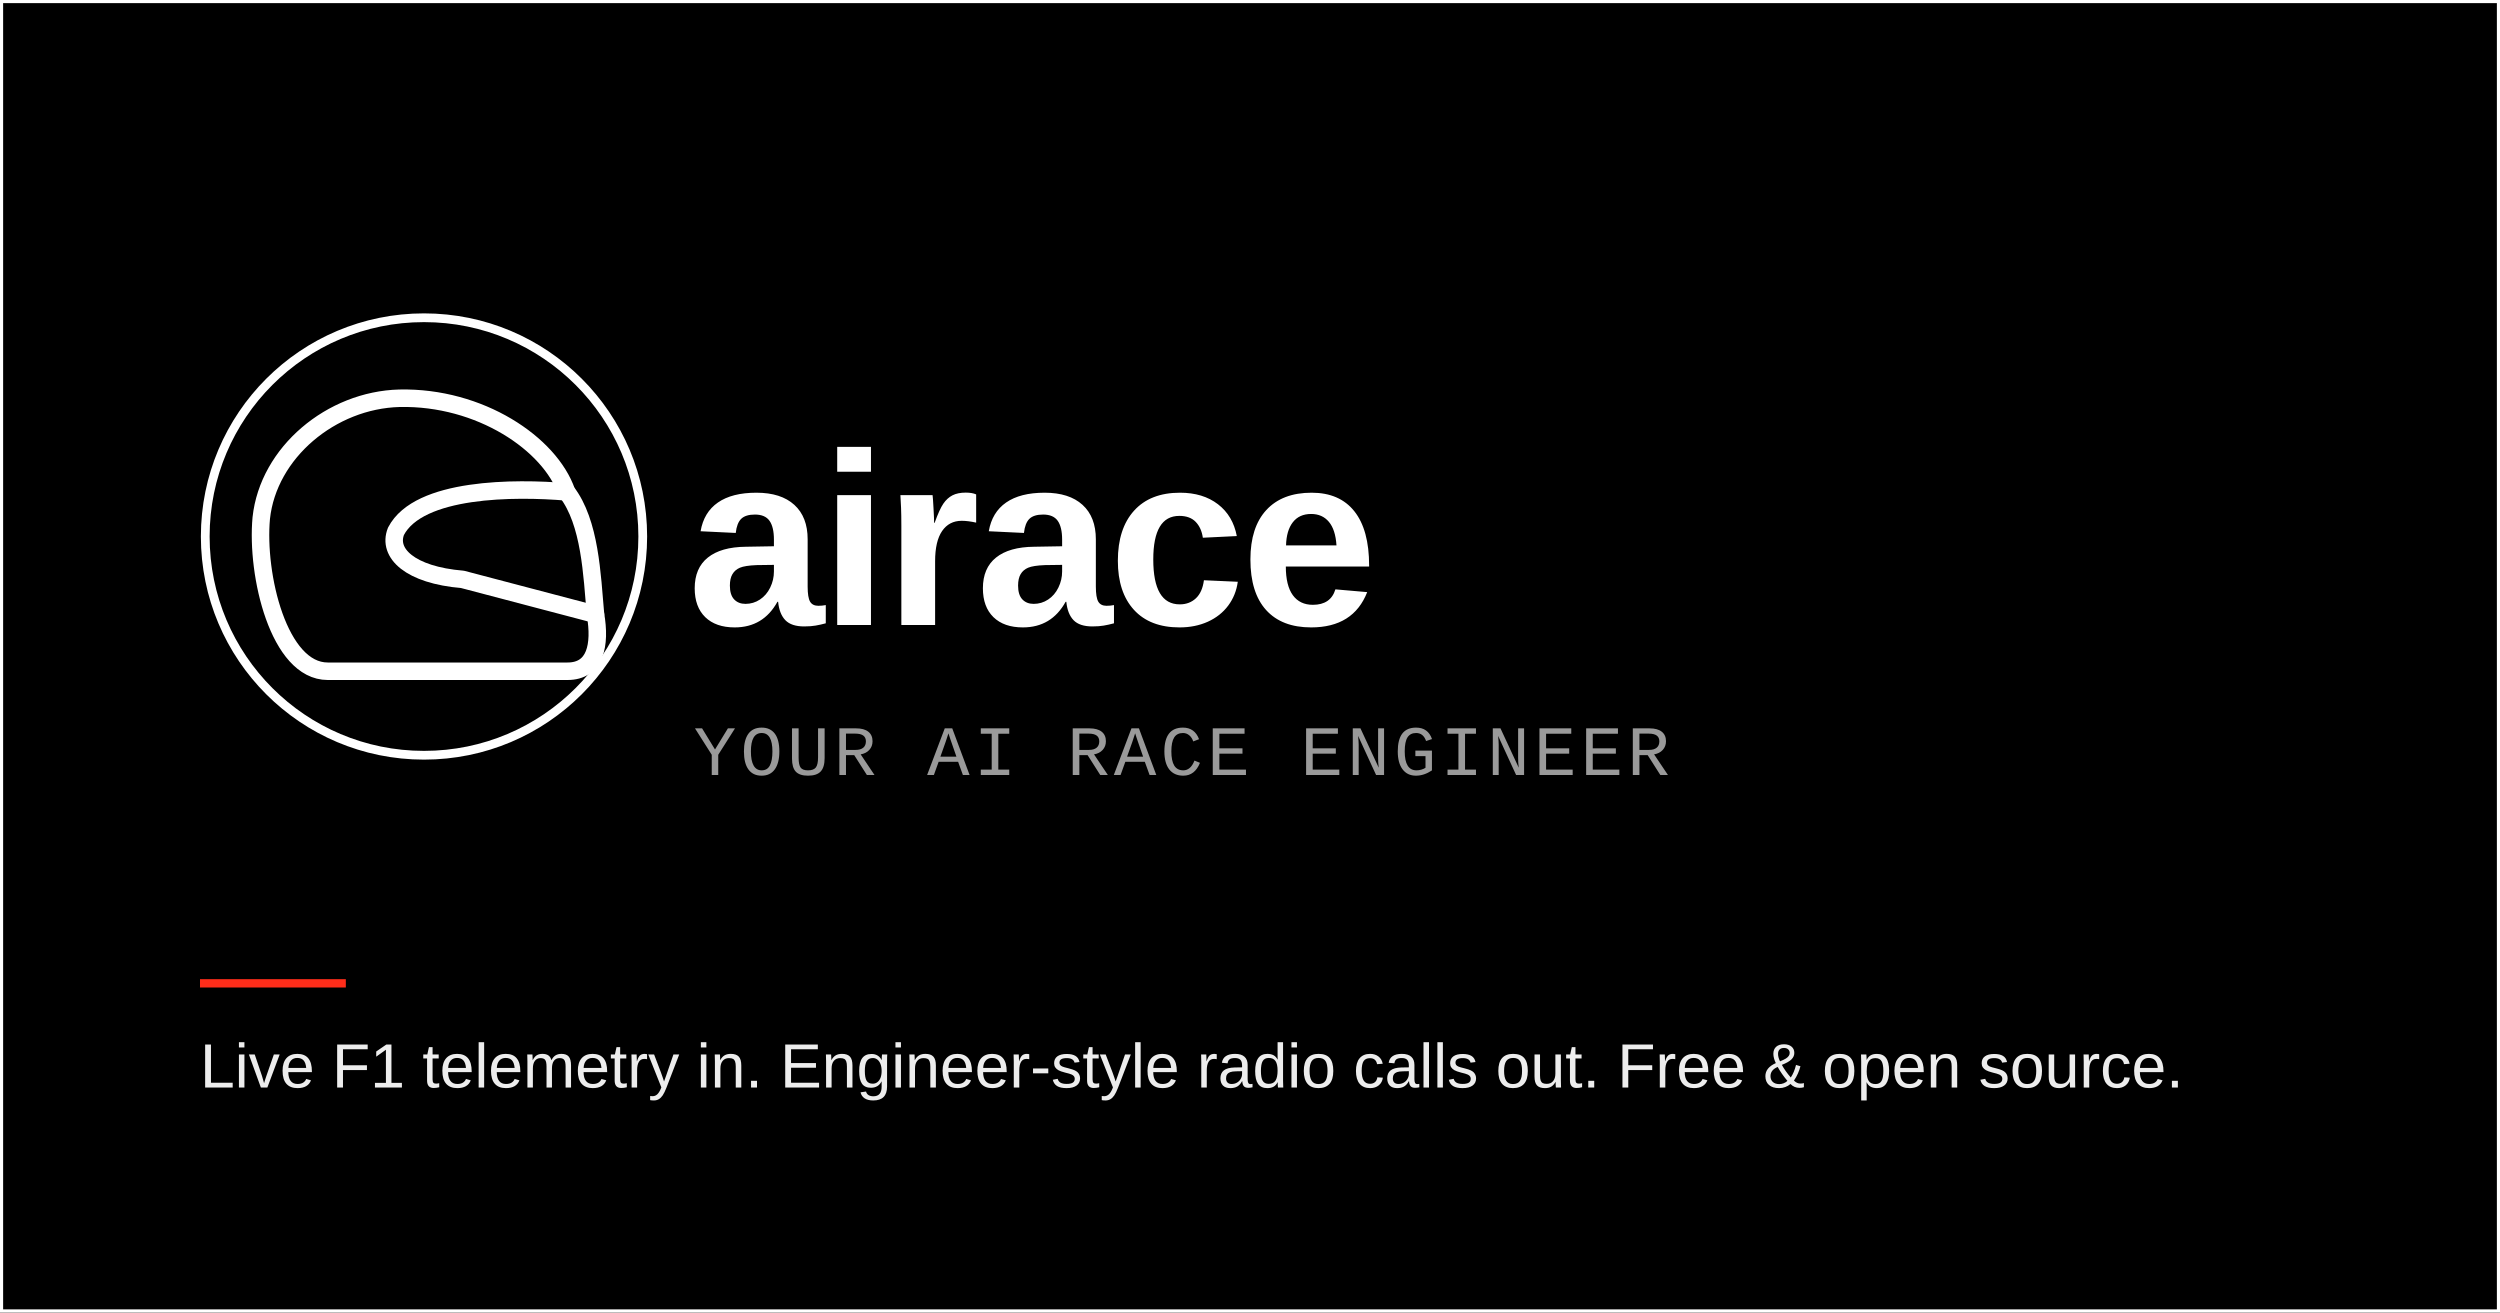
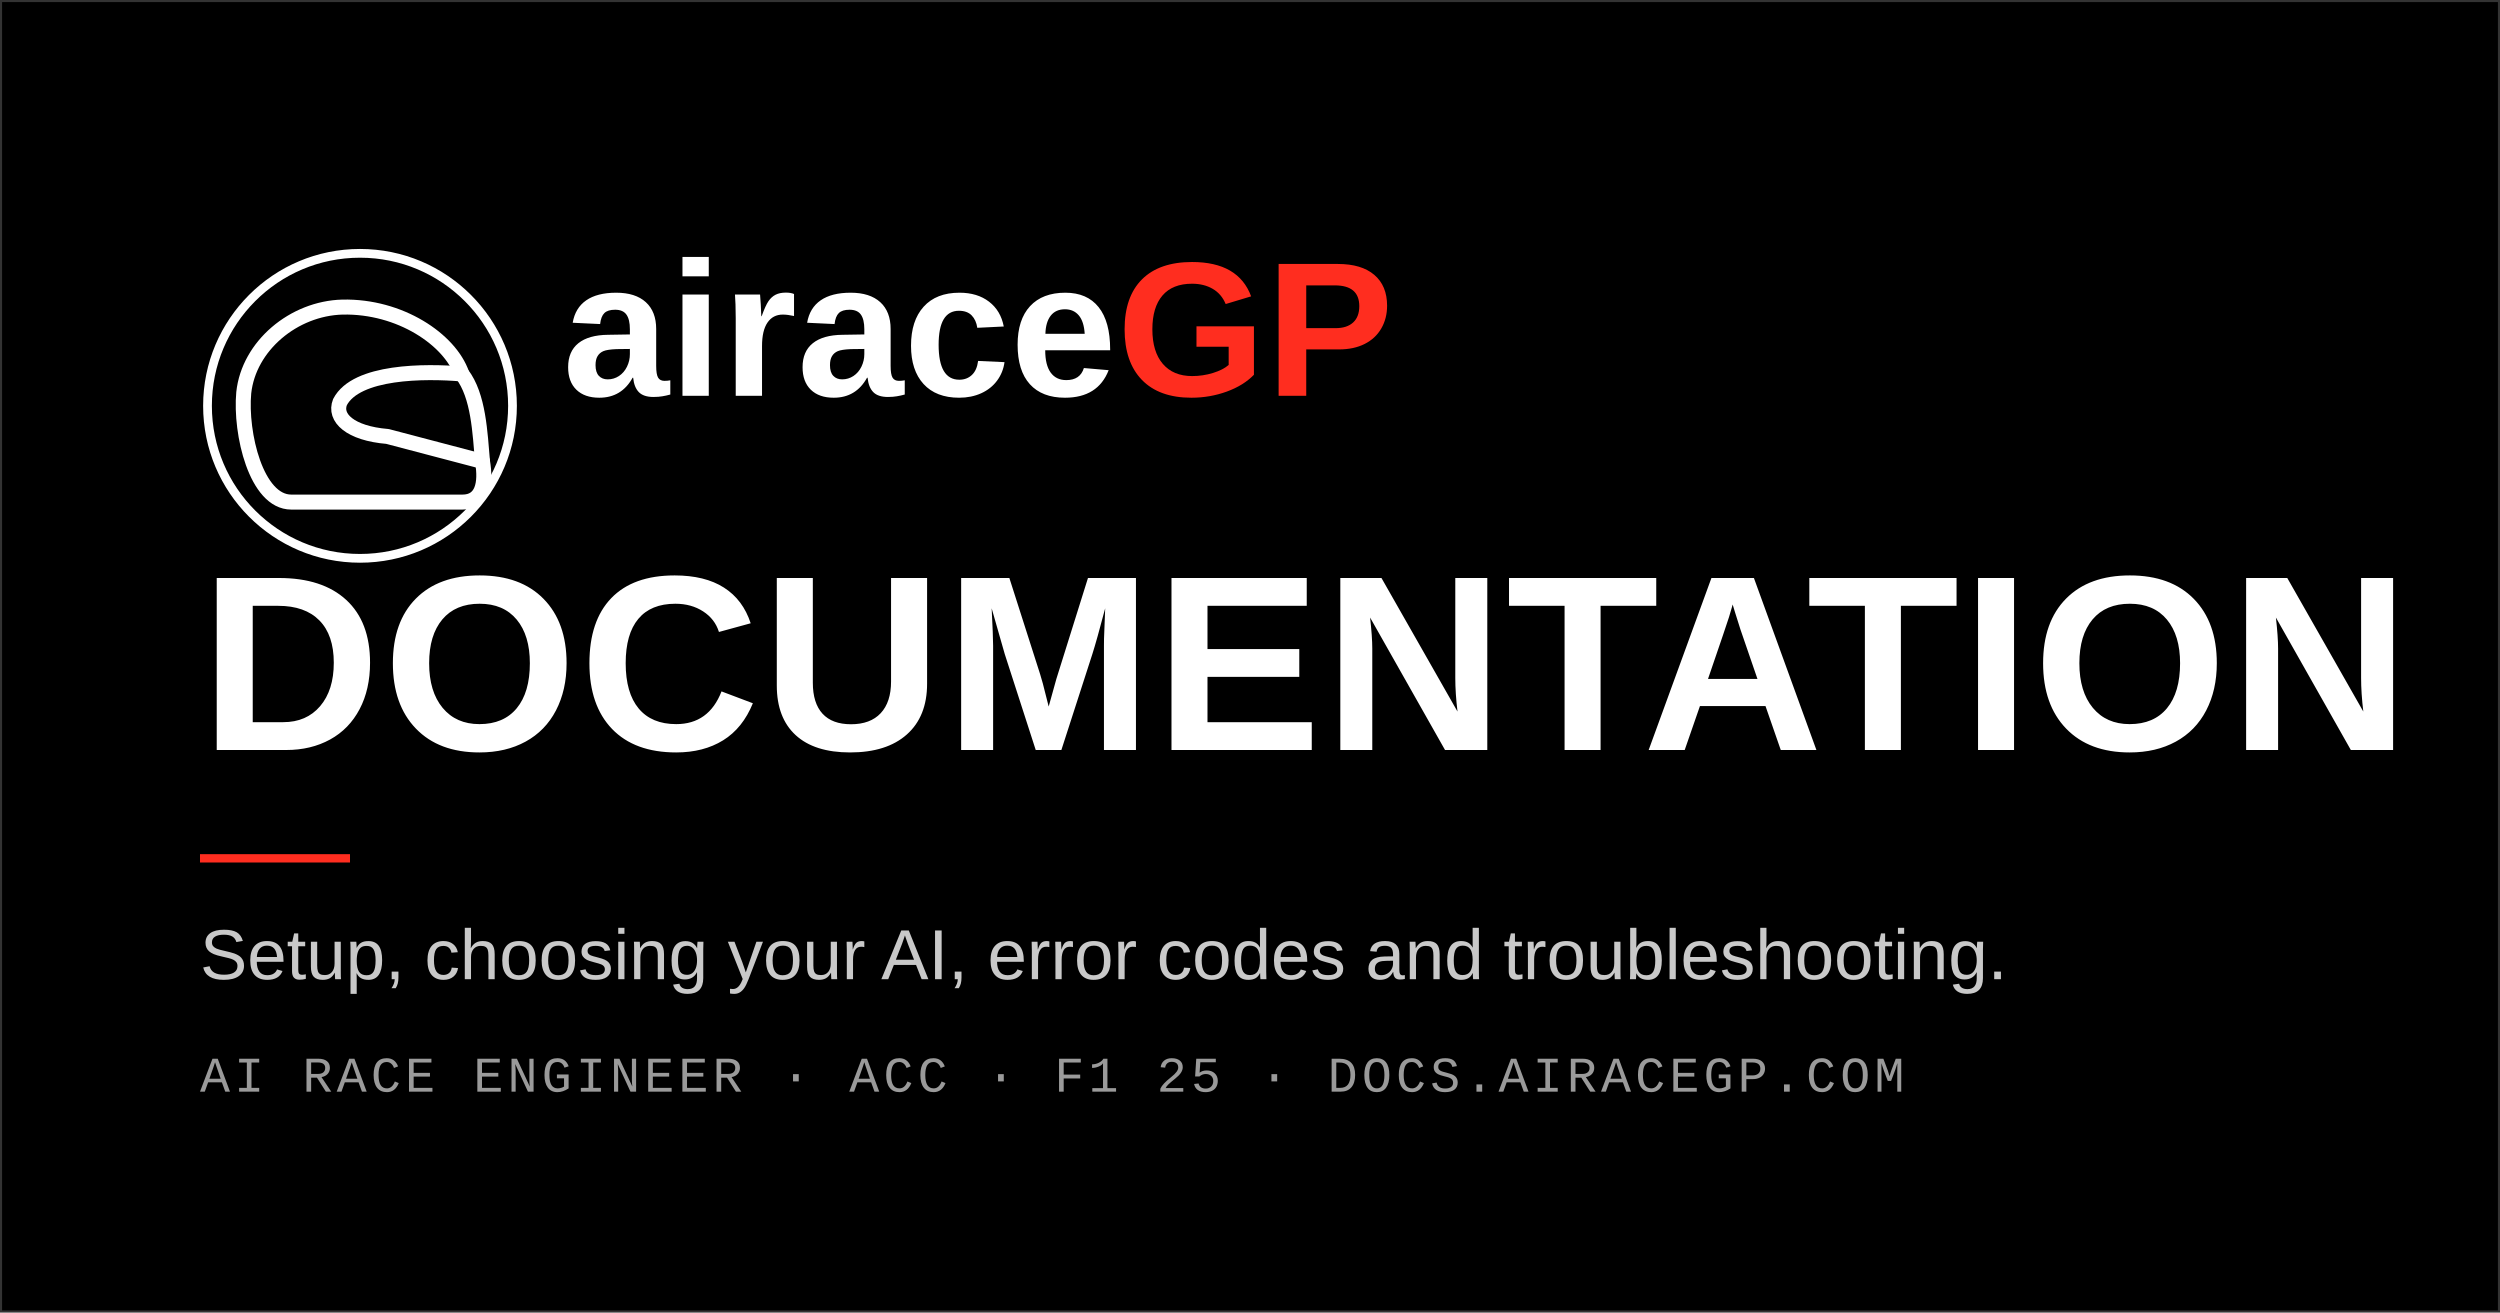
- <svg xmlns="http://www.w3.org/2000/svg" viewBox="0 0 1200 630">
+ <svg xmlns="http://www.w3.org/2000/svg" viewBox="0 0 1200 630" width="1200" height="630">
  <rect width="1200" height="630" fill="#000000" />
-   <rect x="0.75" y="0.75" width="1198.5" height="628.5" fill="none" stroke="#FFFFFF" stroke-width="1.5" />
-   <g transform="translate(96,150)">
-     <g transform="scale(0.42)">
-       <circle cx="256" cy="256" r="250" fill="none" stroke="#FFFFFF" stroke-width="10" />
-       <g fill="none" stroke="#FFFFFF" stroke-width="20" stroke-linecap="round" stroke-linejoin="round">
-         <path d="M146,410 L420,410 C452,410 458,380 452,345 C448,300 446,240 419,205 C400,150 320,96 228,98 C150,100 78,160 70,235 C64,300 90,410 146,410 Z" />
-         <path d="M419,205 C360,200 250,200 224,250 C214,275 240,300 300,305 L452,345" />
-       </g>
+   <rect x="0.5" y="0.5" width="1199" height="629" fill="none" stroke="#FFFFFF" stroke-opacity="0.2" stroke-width="1" />
+   <g transform="translate(96,118) scale(0.3)">
+     <circle cx="256" cy="256" r="244" fill="#000000" stroke="#FFFFFF" stroke-width="14" />
+     <g fill="none" stroke="#FFFFFF" stroke-width="24" stroke-linecap="round" stroke-linejoin="round">
+       <path d="M146,410 L420,410 C452,410 458,380 452,345 C448,300 446,240 419,205 C400,150 320,96 228,98 C150,100 78,160 70,235 C64,300 90,410 146,410 Z" />
+       <path d="M419,205 C360,200 250,200 224,250 C214,275 240,300 300,305 L452,345" />
    </g>
  </g>
-   <text x="330" y="300" font-family="Arial, Helvetica, sans-serif" font-size="118" font-weight="700" fill="#FFFFFF" letter-spacing="-2">airace</text>
-   <text x="333" y="372" font-family="'Courier New', monospace" font-size="34" font-weight="500" fill="#9A9A9A" letter-spacing="2">YOUR AI RACE ENGINEER</text>
-   <rect x="96" y="470" width="70" height="4" fill="#FF2D1A" />
-   <text x="96" y="522" font-family="Arial, Helvetica, sans-serif" font-size="30" fill="#EDEDED">Live F1 telemetry in. Engineer-style radio calls out. Free &amp; open source.</text>
+   <text x="270" y="190" font-family="'Barlow Condensed','Arial Narrow',Arial,sans-serif" font-size="92" font-weight="800" fill="#FFFFFF">airace<tspan fill="#FF2D1F">GP</tspan>
+   </text>
+   <text x="96" y="360" font-family="'Barlow Condensed','Arial Narrow',Arial,sans-serif" font-size="120" font-weight="800" fill="#FFFFFF" letter-spacing="1">DOCUMENTATION</text>
+   <rect x="96" y="410" width="72" height="4" fill="#FF2D1F" />
+   <text x="96" y="470" font-family="'Barlow',Arial,sans-serif" font-size="34" fill="#C9C9C9">Setup, choosing your AI, error codes and troubleshooting.</text>
+   <text x="96" y="524" font-family="'JetBrains Mono','Courier New',monospace" font-size="24" fill="#9A9A9A" letter-spacing="2">AI RACE ENGINEER · ACC · F1 25 · DOCS.AIRACEGP.COM</text>
</svg>
